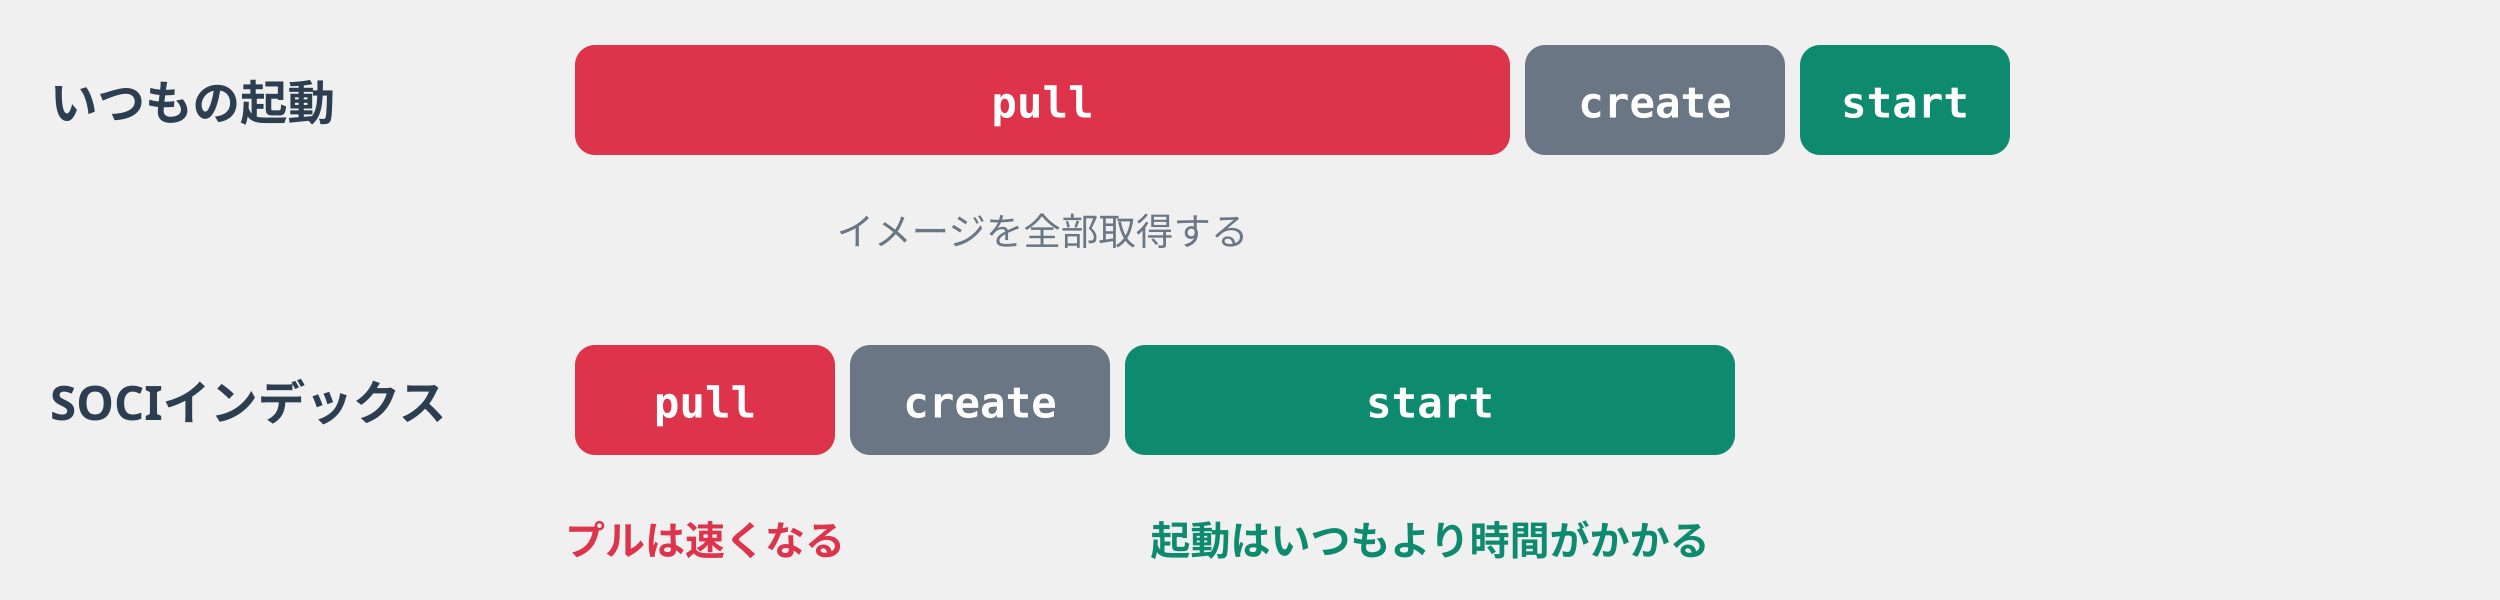
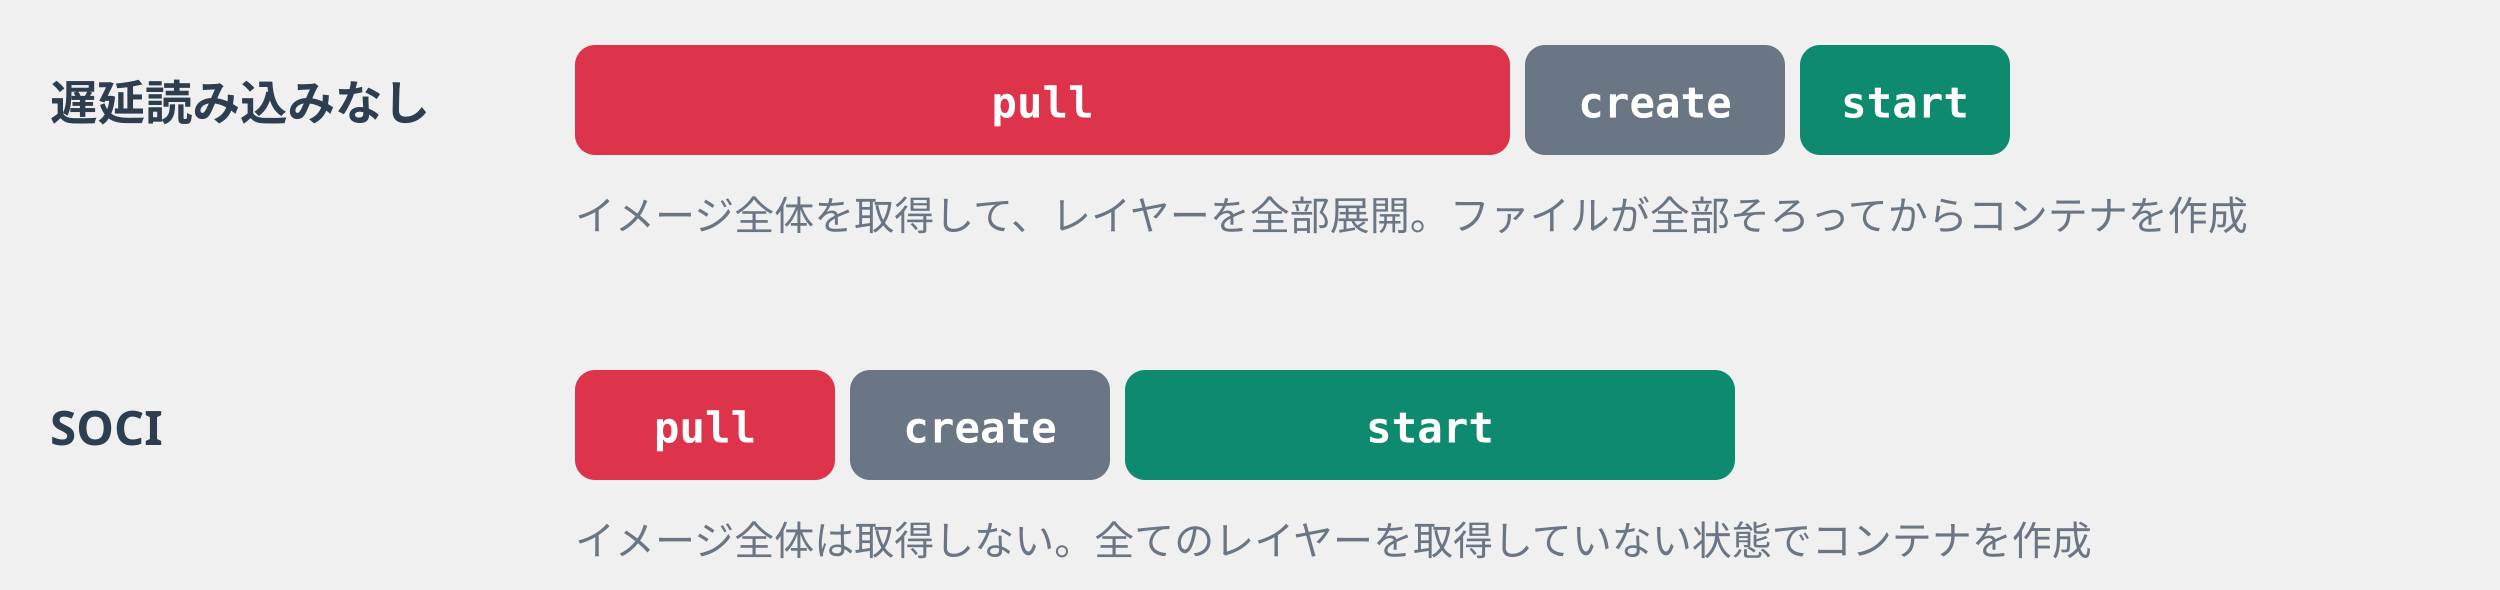
- <svg xmlns="http://www.w3.org/2000/svg" viewBox="0 0 1000 240" width="100%" font-family="'Noto Sans JP', 'Hiragino Sans', sans-serif">
+ <svg xmlns="http://www.w3.org/2000/svg" viewBox="0 0 1000 236" width="100%" font-family="'Noto Sans JP', 'Hiragino Sans', sans-serif">
  <defs>
    <marker id="mInk" viewBox="0 0 10 10" refX="9" refY="5" markerWidth="6" markerHeight="6" orient="auto">
      <path d="M0,0 L10,5 L0,10 z" fill="#2c3e50" />
    </marker>
    <marker id="mSub" viewBox="0 0 10 10" refX="9" refY="5" markerWidth="6" markerHeight="6" orient="auto">
      <path d="M0,0 L10,5 L0,10 z" fill="#6b7684" />
    </marker>
    <marker id="mRed" viewBox="0 0 10 10" refX="9" refY="5" markerWidth="6" markerHeight="6" orient="auto">
      <path d="M0,0 L10,5 L0,10 z" fill="#DD344C" />
    </marker>
    <marker id="mGreen" viewBox="0 0 10 10" refX="9" refY="5" markerWidth="6" markerHeight="6" orient="auto">
      <path d="M0,0 L10,5 L0,10 z" fill="#0E8A6E" />
    </marker>
  </defs>
-   <text x="20.0" y="48.0" font-size="19" fill="#2c3e50" text-anchor="start" font-weight="700">いつもの起動</text>
+   <text x="20.0" y="48.0" font-size="19" fill="#2c3e50" text-anchor="start" font-weight="700">遅延読み込みなし</text>
  <rect x="230" y="18" width="374" height="44" rx="8" fill="#DD344C" />
  <text x="417.0" y="47.0" font-size="17" fill="#fff" text-anchor="middle" font-weight="700" font-family="'Fira Code', monospace">pull</text>
  <rect x="610" y="18" width="104" height="44" rx="8" fill="#6b7684" />
  <text x="662.0" y="47.0" font-size="17" fill="#fff" text-anchor="middle" font-weight="700" font-family="'Fira Code', monospace">create</text>
  <rect x="720" y="18" width="84" height="44" rx="8" fill="#0E8A6E" />
  <text x="762.0" y="47.0" font-size="17" fill="#fff" text-anchor="middle" font-weight="700" font-family="'Fira Code', monospace">start</text>
-   <text x="20.0" y="168.0" font-size="19" fill="#2c3e50" text-anchor="start" font-weight="700">SOCIインデックス</text>
-   <rect x="230" y="138" width="104" height="44" rx="8" fill="#DD344C" />
-   <text x="282.0" y="167.0" font-size="17" fill="#fff" text-anchor="middle" font-weight="700" font-family="'Fira Code', monospace">pull</text>
-   <rect x="340" y="138" width="104" height="44" rx="8" fill="#6b7684" />
-   <text x="392.0" y="167.0" font-size="17" fill="#fff" text-anchor="middle" font-weight="700" font-family="'Fira Code', monospace">create</text>
-   <rect x="450" y="138" width="244" height="44" rx="8" fill="#0E8A6E" />
-   <text x="572.0" y="167.0" font-size="17" fill="#fff" text-anchor="middle" font-weight="700" font-family="'Fira Code', monospace">start</text>
-   <text x="282.0" y="222.0" font-size="16" fill="#DD344C" text-anchor="middle" font-weight="700">プルは速くなる</text>
-   <text x="572.0" y="222.0" font-size="16" fill="#0E8A6E" text-anchor="middle" font-weight="700">起動はいつもより時間がかかる</text>
-   <text x="417.0" y="98.0" font-size="15" fill="#6b7684" text-anchor="middle">イメージを全部取得する</text>
+   <text x="230.0" y="92.0" font-size="16" fill="#6b7684" text-anchor="start">イメージ全体を取得して、レイヤーを全部展開。ファイルが全部そろってからコンテナを作成</text>
+   <text x="20.0" y="178.0" font-size="19" fill="#2c3e50" text-anchor="start" font-weight="700">SOCI</text>
+   <rect x="230" y="148" width="104" height="44" rx="8" fill="#DD344C" />
+   <text x="282.0" y="177.0" font-size="17" fill="#fff" text-anchor="middle" font-weight="700" font-family="'Fira Code', monospace">pull</text>
+   <rect x="340" y="148" width="104" height="44" rx="8" fill="#6b7684" />
+   <text x="392.0" y="177.0" font-size="17" fill="#fff" text-anchor="middle" font-weight="700" font-family="'Fira Code', monospace">create</text>
+   <rect x="450" y="148" width="244" height="44" rx="8" fill="#0E8A6E" />
+   <text x="572.0" y="177.0" font-size="17" fill="#fff" text-anchor="middle" font-weight="700" font-family="'Fira Code', monospace">start</text>
+   <text x="230.0" y="222.0" font-size="16" fill="#6b7684" text-anchor="start">イメージ全体は取得しない。全てのレイヤーを取得していない状態でコンテナを作成</text>
</svg>
